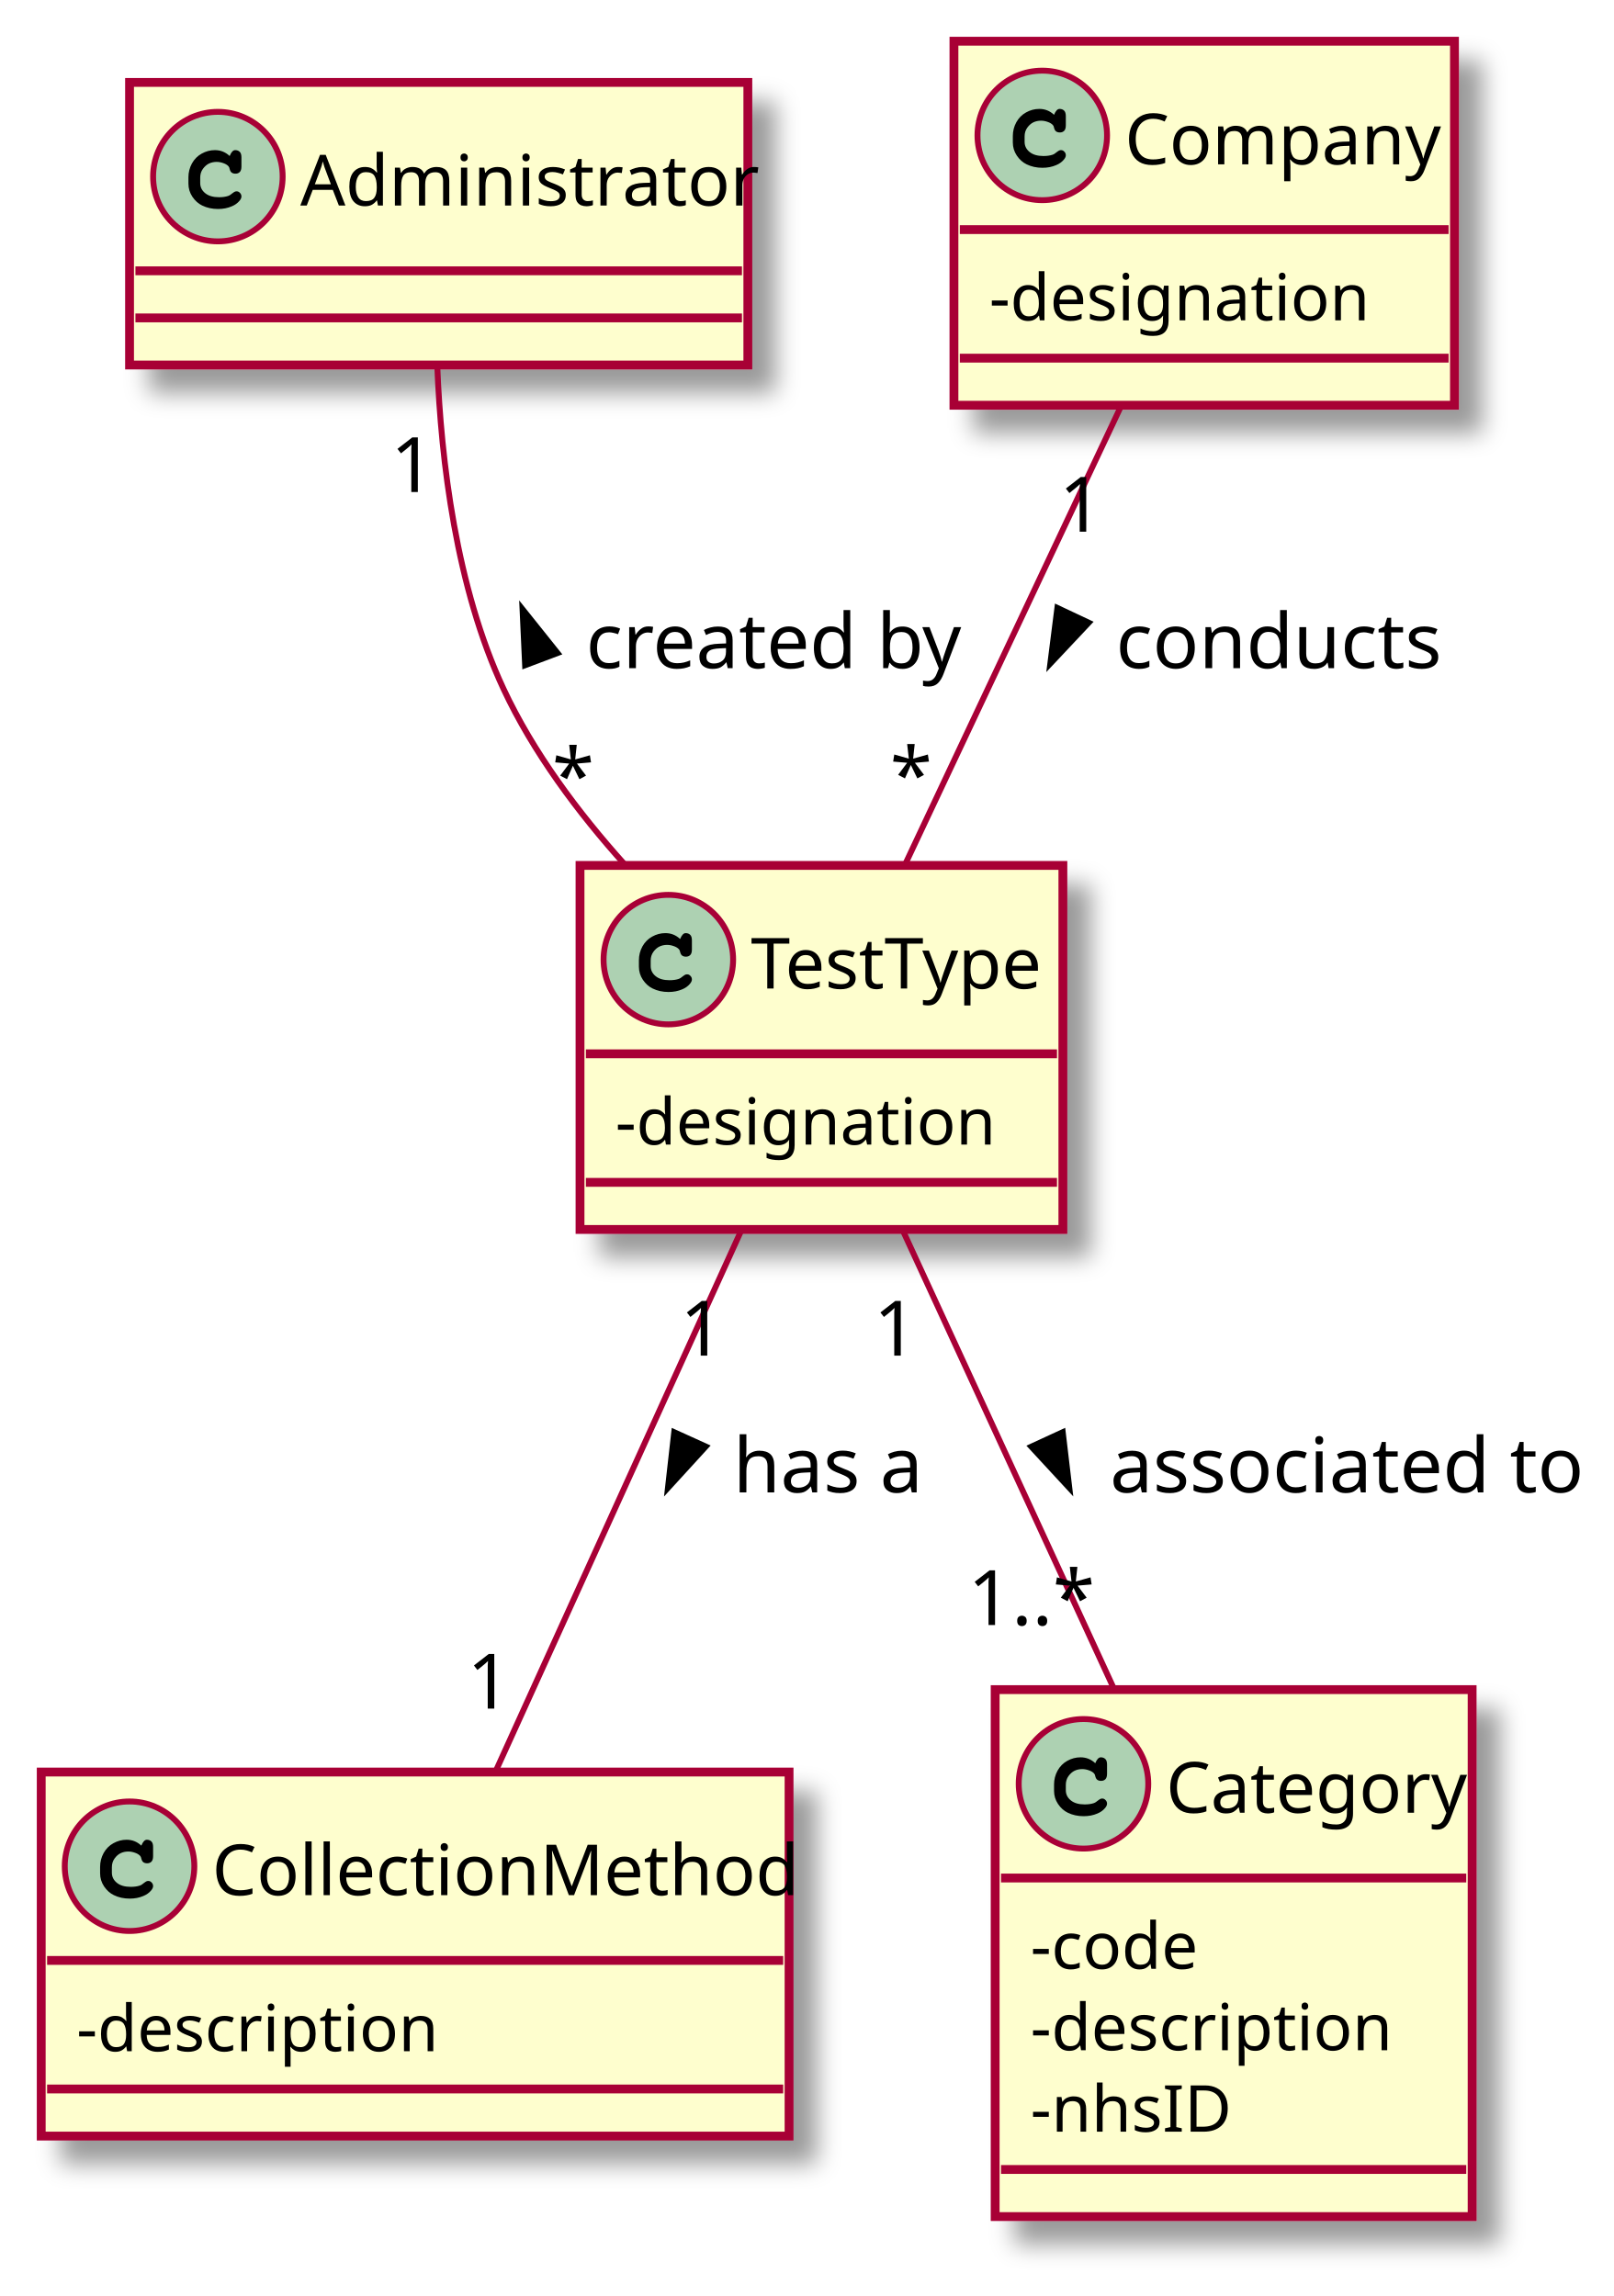
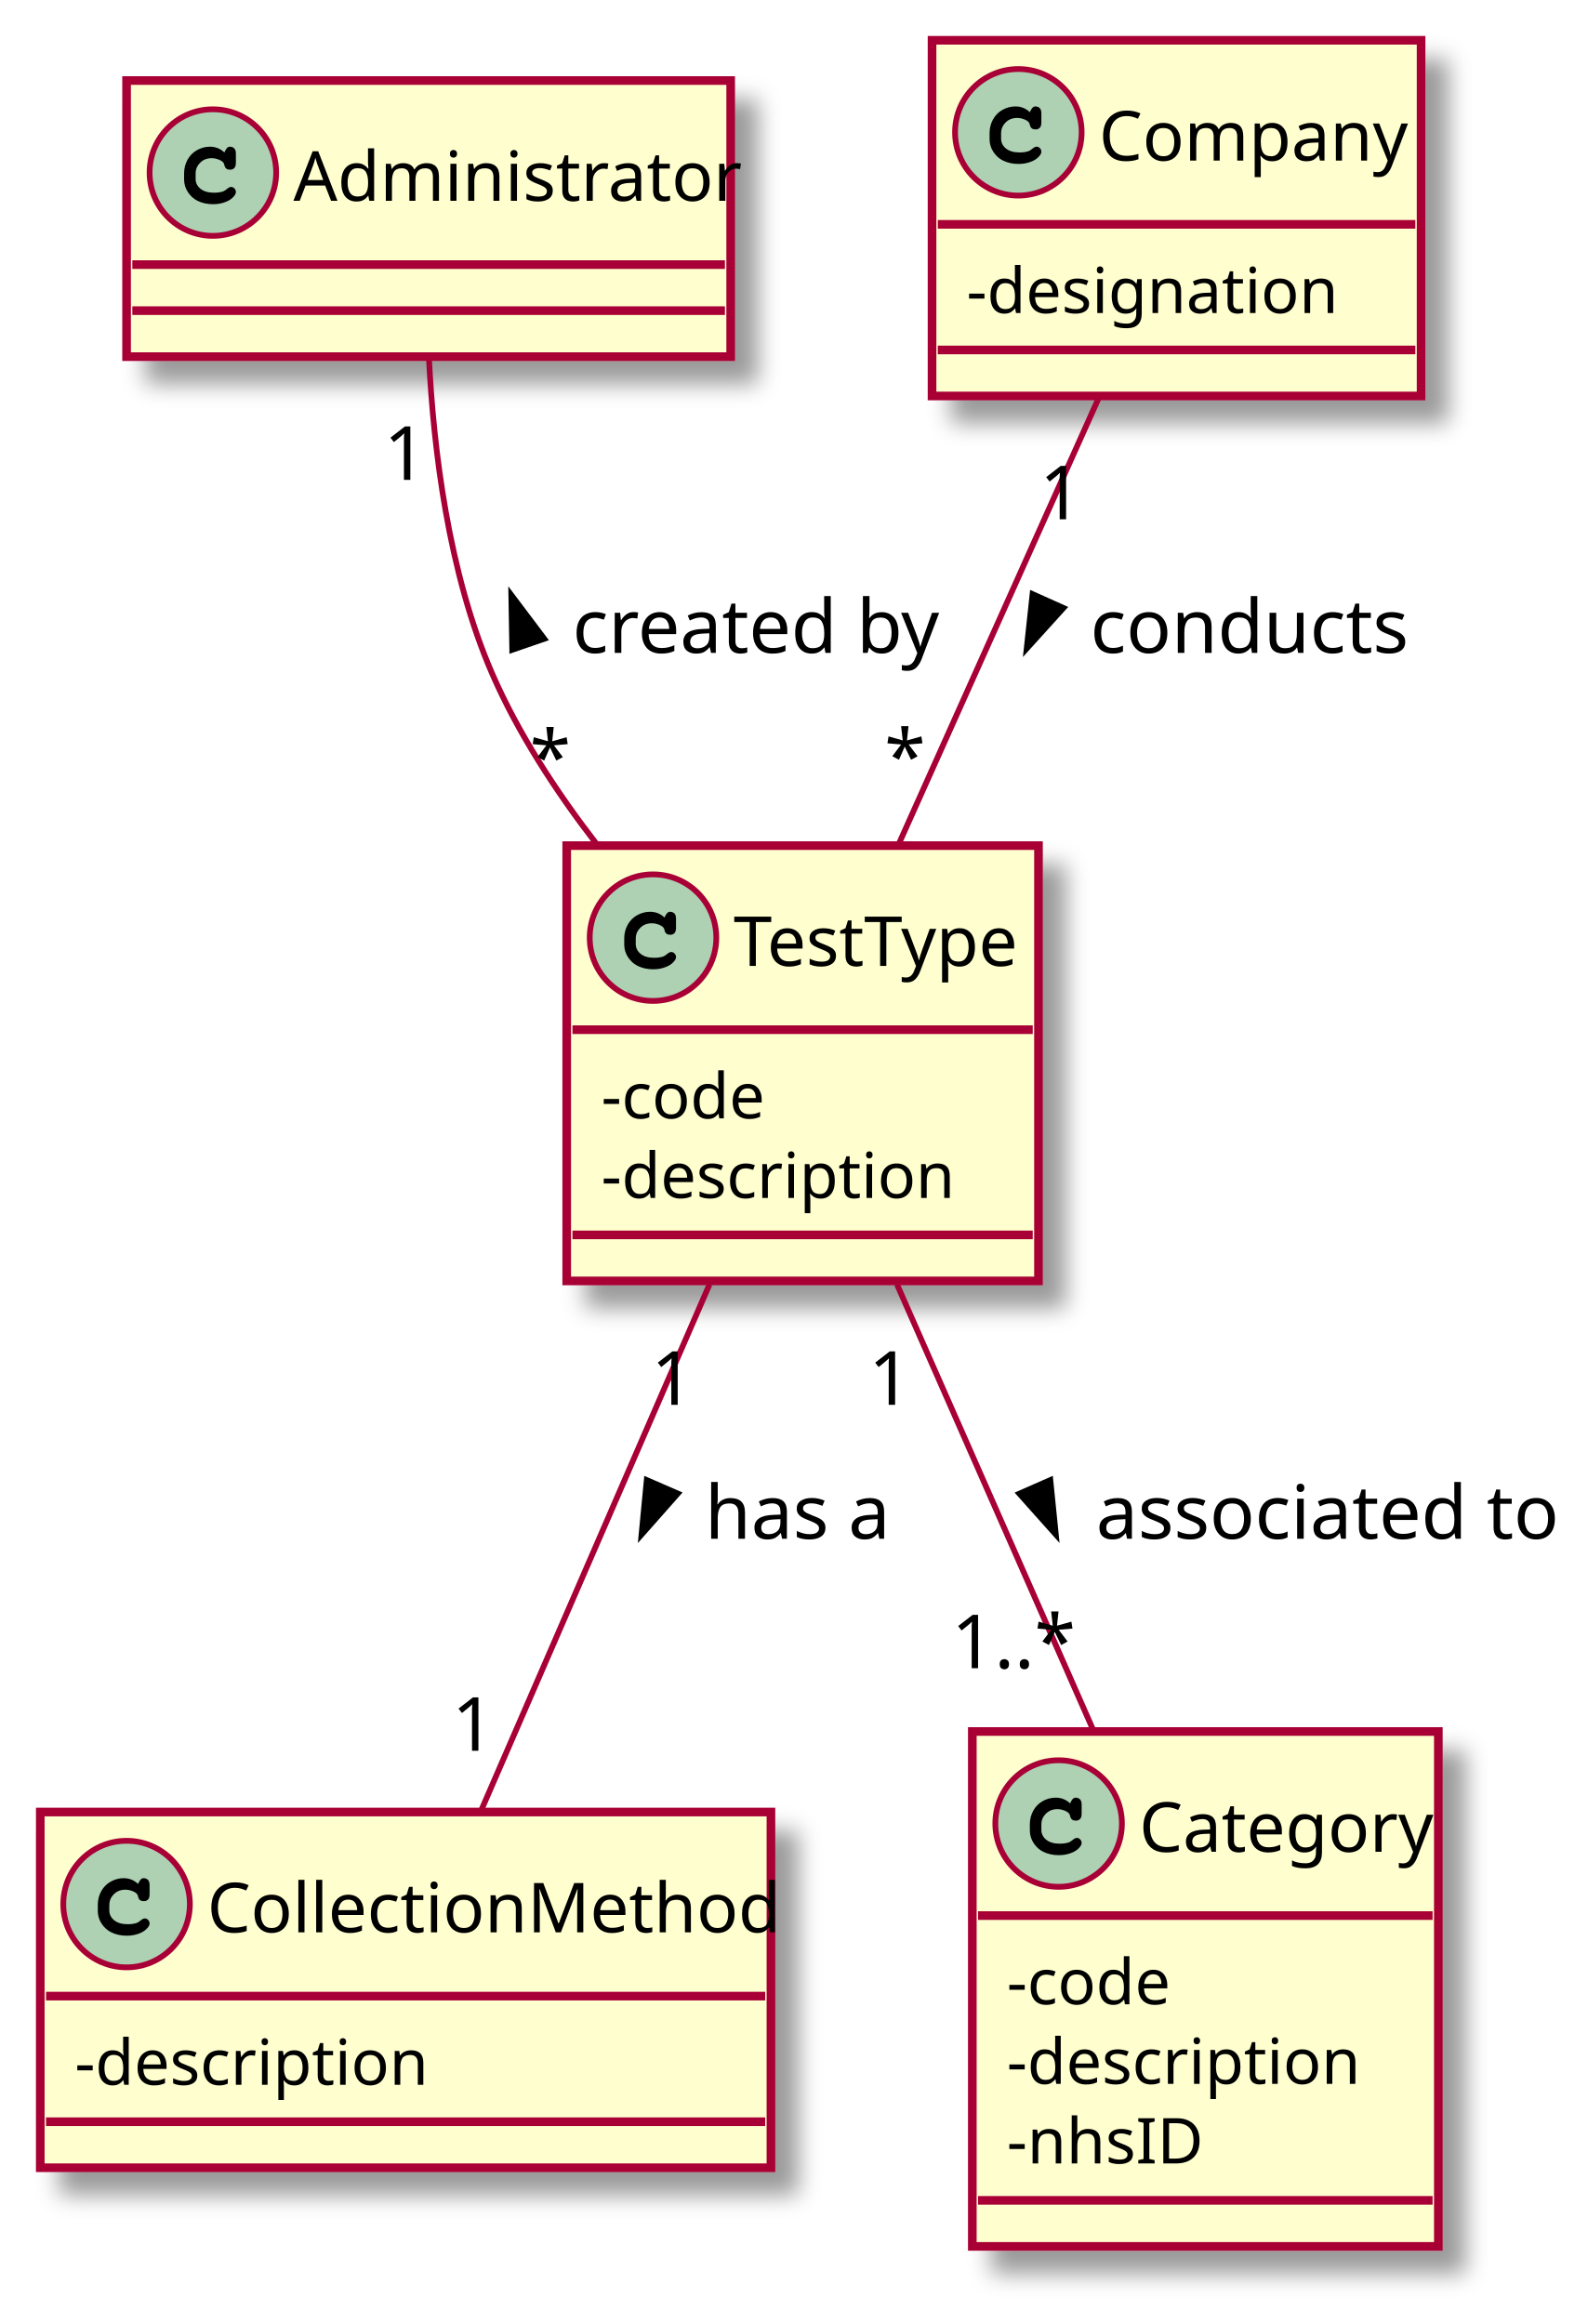
- <svg xmlns="http://www.w3.org/2000/svg" contentScriptType="application/ecmascript" contentStyleType="text/css" height="390px" preserveAspectRatio="none" style="width:274px;height:390px;" version="1.1" viewBox="0 0 274 390" width="274px" zoomAndPan="magnify">
+ <svg xmlns="http://www.w3.org/2000/svg" contentScriptType="application/ecmascript" contentStyleType="text/css" height="404px" preserveAspectRatio="none" style="width:276px;height:404px;" version="1.1" viewBox="0 0 276 404" width="276px" zoomAndPan="magnify">
  <defs>
-     <filter height="300%" id="foyhro10lfdi1" width="300%" x="-1" y="-1">
+     <filter height="300%" id="f3xim9eft72qh" width="300%" x="-1" y="-1">
      <feGaussianBlur result="blurOut" stdDeviation="2.0" />
      <feColorMatrix in="blurOut" result="blurOut2" type="matrix" values="0 0 0 0 0 0 0 0 0 0 0 0 0 0 0 0 0 0 .4 0" />
      <feOffset dx="4.0" dy="4.0" in="blurOut2" result="blurOut3" />
      <feBlend in="SourceGraphic" in2="blurOut3" mode="normal" />
    </filter>
  </defs>
  <g>
-     <rect codeLine="3" fill="#FEFECE" filter="url(#foyhro10lfdi1)" height="61.836" id="Company" style="stroke:#A80036;stroke-width:1.5;" width="85" x="162" y="7" />
+     <rect codeLine="3" fill="#FEFECE" filter="url(#f3xim9eft72qh)" height="61.836" id="Company" style="stroke:#A80036;stroke-width:1.5;" width="85" x="162" y="7" />
    <ellipse cx="177" cy="23" fill="#ADD1B2" rx="11" ry="11" style="stroke:#A80036;stroke-width:1.0;" />
    <path d="M179,19.5 Q179.203,19 179.438,18.75 Q179.672,18.5 179.938,18.5 Q180.406,18.5 180.703,18.781 Q181,19.062 181,19.719 L181,21.281 Q181,21.938 180.719,22.219 Q180.438,22.5 180,22.5 Q179.609,22.5 179.359,22.328 Q179.109,22.156 179,21.703 Q178.953,21.391 178.781,21.219 Q178.469,20.891 177.906,20.703 Q177.344,20.5 176.781,20.5 Q176.078,20.5 175.484,20.781 Q174.906,21.062 174.453,21.688 Q174,22.312 174,23.172 L174,24.094 Q174,25.125 174.844,25.812 Q175.688,26.5 177.188,26.5 Q178.078,26.5 178.703,26.297 Q179.062,26.188 179.469,25.828 Q179.734,25.625 179.875,25.562 Q180.016,25.5 180.188,25.5 Q180.516,25.5 180.75,25.766 Q181,26.016 181,26.375 Q181,26.719 180.656,27.125 Q180.156,27.719 179.359,28.047 Q178.312,28.5 177.031,28.5 Q175.531,28.5 174.328,27.906 Q173.359,27.438 172.672,26.422 Q172,25.406 172,24.203 L172,23.109 Q172,21.859 172.594,20.766 Q173.203,19.672 174.25,19.094 Q175.312,18.5 176.5,18.5 Q177.219,18.5 177.844,18.75 Q178.469,19 179,19.5 Z " fill="#000000" />
    <text fill="#000000" font-family="sans-serif" font-size="12" lengthAdjust="spacing" textLength="53" x="191" y="27.91">Company</text>
    <line style="stroke:#A80036;stroke-width:1.5;" x1="163" x2="246" y1="39" y2="39" />
    <text fill="#000000" font-family="sans-serif" font-size="11" lengthAdjust="spacing" textLength="59" x="168" y="54.419">-designation</text>
    <line style="stroke:#A80036;stroke-width:1.5;" x1="163" x2="246" y1="60.836" y2="60.836" />
-     <rect codeLine="7" fill="#FEFECE" filter="url(#foyhro10lfdi1)" height="48" id="Administrator" style="stroke:#A80036;stroke-width:1.5;" width="105" x="22" y="14" />
+     <rect codeLine="7" fill="#FEFECE" filter="url(#f3xim9eft72qh)" height="48" id="Administrator" style="stroke:#A80036;stroke-width:1.5;" width="105" x="22" y="14" />
    <ellipse cx="37" cy="30" fill="#ADD1B2" rx="11" ry="11" style="stroke:#A80036;stroke-width:1.0;" />
    <path d="M39,26.5 Q39.203,26 39.438,25.75 Q39.672,25.5 39.938,25.5 Q40.406,25.5 40.703,25.781 Q41,26.062 41,26.719 L41,28.281 Q41,28.938 40.719,29.219 Q40.438,29.5 40,29.5 Q39.609,29.5 39.359,29.328 Q39.109,29.156 39,28.703 Q38.953,28.391 38.781,28.219 Q38.469,27.891 37.906,27.703 Q37.344,27.5 36.781,27.5 Q36.078,27.5 35.484,27.781 Q34.906,28.062 34.453,28.688 Q34,29.312 34,30.172 L34,31.094 Q34,32.125 34.844,32.812 Q35.688,33.5 37.188,33.5 Q38.078,33.5 38.703,33.297 Q39.062,33.188 39.469,32.828 Q39.734,32.625 39.875,32.562 Q40.016,32.5 40.188,32.5 Q40.516,32.5 40.75,32.766 Q41,33.016 41,33.375 Q41,33.719 40.656,34.125 Q40.156,34.719 39.359,35.047 Q38.312,35.5 37.031,35.5 Q35.531,35.5 34.328,34.906 Q33.359,34.438 32.672,33.422 Q32,32.406 32,31.203 L32,30.109 Q32,28.859 32.594,27.766 Q33.203,26.672 34.25,26.094 Q35.312,25.5 36.5,25.5 Q37.219,25.5 37.844,25.75 Q38.469,26 39,26.5 Z " fill="#000000" />
    <text fill="#000000" font-family="sans-serif" font-size="12" lengthAdjust="spacing" textLength="73" x="51" y="34.91">Administrator</text>
    <line style="stroke:#A80036;stroke-width:1.5;" x1="23" x2="126" y1="46" y2="46" />
    <line style="stroke:#A80036;stroke-width:1.5;" x1="23" x2="126" y1="54" y2="54" />
-     <rect codeLine="9" fill="#FEFECE" filter="url(#foyhro10lfdi1)" height="61.836" id="CollectionMethod" style="stroke:#A80036;stroke-width:1.5;" width="127" x="7" y="301" />
-     <ellipse cx="22" cy="317" fill="#ADD1B2" rx="11" ry="11" style="stroke:#A80036;stroke-width:1.0;" />
-     <path d="M24,313.5 Q24.203,313 24.438,312.75 Q24.672,312.5 24.938,312.5 Q25.406,312.5 25.703,312.781 Q26,313.062 26,313.719 L26,315.281 Q26,315.938 25.719,316.219 Q25.438,316.5 25,316.5 Q24.609,316.5 24.359,316.328 Q24.109,316.156 24,315.703 Q23.953,315.391 23.781,315.219 Q23.469,314.891 22.906,314.703 Q22.344,314.5 21.781,314.5 Q21.078,314.5 20.484,314.781 Q19.906,315.062 19.453,315.688 Q19,316.312 19,317.172 L19,318.094 Q19,319.125 19.844,319.812 Q20.688,320.5 22.188,320.5 Q23.078,320.5 23.703,320.297 Q24.062,320.188 24.469,319.828 Q24.734,319.625 24.875,319.562 Q25.016,319.5 25.188,319.5 Q25.516,319.5 25.75,319.766 Q26,320.016 26,320.375 Q26,320.719 25.656,321.125 Q25.156,321.719 24.359,322.047 Q23.312,322.5 22.031,322.5 Q20.531,322.5 19.328,321.906 Q18.359,321.438 17.672,320.422 Q17,319.406 17,318.203 L17,317.109 Q17,315.859 17.594,314.766 Q18.203,313.672 19.25,313.094 Q20.312,312.5 21.5,312.5 Q22.219,312.5 22.844,312.75 Q23.469,313 24,313.5 Z " fill="#000000" />
-     <text fill="#000000" font-family="sans-serif" font-size="12" lengthAdjust="spacing" textLength="95" x="36" y="321.91">CollectionMethod</text>
-     <line style="stroke:#A80036;stroke-width:1.5;" x1="8" x2="133" y1="333" y2="333" />
-     <text fill="#000000" font-family="sans-serif" font-size="11" lengthAdjust="spacing" textLength="57" x="13" y="348.419">-description</text>
-     <line style="stroke:#A80036;stroke-width:1.5;" x1="8" x2="133" y1="354.836" y2="354.836" />
-     <rect codeLine="13" fill="#FEFECE" filter="url(#foyhro10lfdi1)" height="61.836" id="TestType" style="stroke:#A80036;stroke-width:1.5;" width="82" x="98.5" y="147" />
+     <rect codeLine="9" fill="#FEFECE" filter="url(#f3xim9eft72qh)" height="61.836" id="CollectionMethod" style="stroke:#A80036;stroke-width:1.5;" width="127" x="7" y="315" />
+     <ellipse cx="22" cy="331" fill="#ADD1B2" rx="11" ry="11" style="stroke:#A80036;stroke-width:1.0;" />
+     <path d="M24,327.5 Q24.203,327 24.438,326.75 Q24.672,326.5 24.938,326.5 Q25.406,326.5 25.703,326.781 Q26,327.062 26,327.719 L26,329.281 Q26,329.938 25.719,330.219 Q25.438,330.5 25,330.5 Q24.609,330.5 24.359,330.328 Q24.109,330.156 24,329.703 Q23.953,329.391 23.781,329.219 Q23.469,328.891 22.906,328.703 Q22.344,328.5 21.781,328.5 Q21.078,328.5 20.484,328.781 Q19.906,329.062 19.453,329.688 Q19,330.312 19,331.172 L19,332.094 Q19,333.125 19.844,333.812 Q20.688,334.5 22.188,334.5 Q23.078,334.5 23.703,334.297 Q24.062,334.188 24.469,333.828 Q24.734,333.625 24.875,333.562 Q25.016,333.5 25.188,333.5 Q25.516,333.5 25.75,333.766 Q26,334.016 26,334.375 Q26,334.719 25.656,335.125 Q25.156,335.719 24.359,336.047 Q23.312,336.5 22.031,336.5 Q20.531,336.5 19.328,335.906 Q18.359,335.438 17.672,334.422 Q17,333.406 17,332.203 L17,331.109 Q17,329.859 17.594,328.766 Q18.203,327.672 19.25,327.094 Q20.312,326.5 21.5,326.5 Q22.219,326.5 22.844,326.75 Q23.469,327 24,327.5 Z " fill="#000000" />
+     <text fill="#000000" font-family="sans-serif" font-size="12" lengthAdjust="spacing" textLength="95" x="36" y="335.91">CollectionMethod</text>
+     <line style="stroke:#A80036;stroke-width:1.5;" x1="8" x2="133" y1="347" y2="347" />
+     <text fill="#000000" font-family="sans-serif" font-size="11" lengthAdjust="spacing" textLength="57" x="13" y="362.419">-description</text>
+     <line style="stroke:#A80036;stroke-width:1.5;" x1="8" x2="133" y1="368.836" y2="368.836" />
+     <rect codeLine="13" fill="#FEFECE" filter="url(#f3xim9eft72qh)" height="75.672" id="TestType" style="stroke:#A80036;stroke-width:1.5;" width="82" x="98.5" y="147" />
    <ellipse cx="113.5" cy="163" fill="#ADD1B2" rx="11" ry="11" style="stroke:#A80036;stroke-width:1.0;" />
    <path d="M115.5,159.5 Q115.703,159 115.938,158.75 Q116.172,158.5 116.438,158.5 Q116.906,158.5 117.203,158.781 Q117.5,159.062 117.5,159.719 L117.5,161.281 Q117.5,161.938 117.219,162.219 Q116.938,162.5 116.5,162.5 Q116.109,162.5 115.859,162.328 Q115.609,162.156 115.5,161.703 Q115.453,161.391 115.281,161.219 Q114.969,160.891 114.406,160.703 Q113.844,160.5 113.281,160.5 Q112.578,160.5 111.984,160.781 Q111.406,161.062 110.953,161.688 Q110.5,162.312 110.5,163.172 L110.5,164.094 Q110.5,165.125 111.344,165.812 Q112.188,166.5 113.688,166.5 Q114.578,166.5 115.203,166.297 Q115.562,166.188 115.969,165.828 Q116.234,165.625 116.375,165.562 Q116.516,165.5 116.688,165.5 Q117.016,165.5 117.25,165.766 Q117.5,166.016 117.5,166.375 Q117.5,166.719 117.156,167.125 Q116.656,167.719 115.859,168.047 Q114.812,168.5 113.531,168.5 Q112.031,168.5 110.828,167.906 Q109.859,167.438 109.172,166.422 Q108.5,165.406 108.5,164.203 L108.5,163.109 Q108.5,161.859 109.094,160.766 Q109.703,159.672 110.75,159.094 Q111.812,158.5 113,158.5 Q113.719,158.5 114.344,158.75 Q114.969,159 115.5,159.5 Z " fill="#000000" />
    <text fill="#000000" font-family="sans-serif" font-size="12" lengthAdjust="spacing" textLength="50" x="127.5" y="167.91">TestType</text>
    <line style="stroke:#A80036;stroke-width:1.5;" x1="99.5" x2="179.5" y1="179" y2="179" />
-     <text fill="#000000" font-family="sans-serif" font-size="11" lengthAdjust="spacing" textLength="59" x="104.5" y="194.419">-designation</text>
-     <line style="stroke:#A80036;stroke-width:1.5;" x1="99.5" x2="179.5" y1="200.836" y2="200.836" />
-     <rect codeLine="17" fill="#FEFECE" filter="url(#foyhro10lfdi1)" height="89.508" id="Category" style="stroke:#A80036;stroke-width:1.5;" width="81" x="169" y="287" />
-     <ellipse cx="184" cy="303" fill="#ADD1B2" rx="11" ry="11" style="stroke:#A80036;stroke-width:1.0;" />
-     <path d="M186,299.5 Q186.203,299 186.438,298.75 Q186.672,298.5 186.938,298.5 Q187.406,298.5 187.703,298.781 Q188,299.062 188,299.719 L188,301.281 Q188,301.938 187.719,302.219 Q187.438,302.5 187,302.5 Q186.609,302.5 186.359,302.328 Q186.109,302.156 186,301.703 Q185.953,301.391 185.781,301.219 Q185.469,300.891 184.906,300.703 Q184.344,300.5 183.781,300.5 Q183.078,300.5 182.484,300.781 Q181.906,301.062 181.453,301.688 Q181,302.312 181,303.172 L181,304.094 Q181,305.125 181.844,305.812 Q182.688,306.5 184.188,306.5 Q185.078,306.5 185.703,306.297 Q186.062,306.188 186.469,305.828 Q186.734,305.625 186.875,305.562 Q187.016,305.5 187.188,305.5 Q187.516,305.5 187.75,305.766 Q188,306.016 188,306.375 Q188,306.719 187.656,307.125 Q187.156,307.719 186.359,308.047 Q185.312,308.5 184.031,308.5 Q182.531,308.5 181.328,307.906 Q180.359,307.438 179.672,306.422 Q179,305.406 179,304.203 L179,303.109 Q179,301.859 179.594,300.766 Q180.203,299.672 181.25,299.094 Q182.312,298.5 183.5,298.5 Q184.219,298.5 184.844,298.75 Q185.469,299 186,299.5 Z " fill="#000000" />
-     <text fill="#000000" font-family="sans-serif" font-size="12" lengthAdjust="spacing" textLength="49" x="198" y="307.91">Category</text>
-     <line style="stroke:#A80036;stroke-width:1.5;" x1="170" x2="249" y1="319" y2="319" />
-     <text fill="#000000" font-family="sans-serif" font-size="11" lengthAdjust="spacing" textLength="28" x="175" y="334.419">-code</text>
-     <text fill="#000000" font-family="sans-serif" font-size="11" lengthAdjust="spacing" textLength="57" x="175" y="348.255">-description</text>
-     <text fill="#000000" font-family="sans-serif" font-size="11" lengthAdjust="spacing" textLength="31" x="175" y="362.091">-nhsID</text>
-     <line style="stroke:#A80036;stroke-width:1.5;" x1="170" x2="249" y1="368.508" y2="368.508" />
-     <path codeLine="23" d="M74.26,62.19 C74.91,78.26 77.46,99.77 85.5,117 C90.54,127.8 98.18,138.04 106.15,146.9 " fill="none" id="Administrator-TestType" style="stroke:#A80036;stroke-width:1.0;" />
-     <polygon fill="#000000" points="88.738,103.496,89.175,112.997,94.676,110.926,88.738,103.496" style="stroke:#000000;stroke-width:1.0;" />
+     <text fill="#000000" font-family="sans-serif" font-size="11" lengthAdjust="spacing" textLength="28" x="104.5" y="194.419">-code</text>
+     <text fill="#000000" font-family="sans-serif" font-size="11" lengthAdjust="spacing" textLength="57" x="104.5" y="208.255">-description</text>
+     <line style="stroke:#A80036;stroke-width:1.5;" x1="99.5" x2="179.5" y1="214.672" y2="214.672" />
+     <rect codeLine="18" fill="#FEFECE" filter="url(#f3xim9eft72qh)" height="89.508" id="Category" style="stroke:#A80036;stroke-width:1.5;" width="81" x="169" y="301" />
+     <ellipse cx="184" cy="317" fill="#ADD1B2" rx="11" ry="11" style="stroke:#A80036;stroke-width:1.0;" />
+     <path d="M186,313.5 Q186.203,313 186.438,312.75 Q186.672,312.5 186.938,312.5 Q187.406,312.5 187.703,312.781 Q188,313.062 188,313.719 L188,315.281 Q188,315.938 187.719,316.219 Q187.438,316.5 187,316.5 Q186.609,316.5 186.359,316.328 Q186.109,316.156 186,315.703 Q185.953,315.391 185.781,315.219 Q185.469,314.891 184.906,314.703 Q184.344,314.5 183.781,314.5 Q183.078,314.5 182.484,314.781 Q181.906,315.062 181.453,315.688 Q181,316.312 181,317.172 L181,318.094 Q181,319.125 181.844,319.812 Q182.688,320.5 184.188,320.5 Q185.078,320.5 185.703,320.297 Q186.062,320.188 186.469,319.828 Q186.734,319.625 186.875,319.562 Q187.016,319.5 187.188,319.5 Q187.516,319.5 187.75,319.766 Q188,320.016 188,320.375 Q188,320.719 187.656,321.125 Q187.156,321.719 186.359,322.047 Q185.312,322.5 184.031,322.5 Q182.531,322.5 181.328,321.906 Q180.359,321.438 179.672,320.422 Q179,319.406 179,318.203 L179,317.109 Q179,315.859 179.594,314.766 Q180.203,313.672 181.25,313.094 Q182.312,312.5 183.5,312.5 Q184.219,312.5 184.844,312.75 Q185.469,313 186,313.5 Z " fill="#000000" />
+     <text fill="#000000" font-family="sans-serif" font-size="12" lengthAdjust="spacing" textLength="49" x="198" y="321.91">Category</text>
+     <line style="stroke:#A80036;stroke-width:1.5;" x1="170" x2="249" y1="333" y2="333" />
+     <text fill="#000000" font-family="sans-serif" font-size="11" lengthAdjust="spacing" textLength="28" x="175" y="348.419">-code</text>
+     <text fill="#000000" font-family="sans-serif" font-size="11" lengthAdjust="spacing" textLength="57" x="175" y="362.255">-description</text>
+     <text fill="#000000" font-family="sans-serif" font-size="11" lengthAdjust="spacing" textLength="31" x="175" y="376.091">-nhsID</text>
+     <line style="stroke:#A80036;stroke-width:1.5;" x1="170" x2="249" y1="382.508" y2="382.508" />
+     <path codeLine="24" d="M74.55,62.06 C75.34,78.06 77.94,99.56 85.5,117 C90.02,127.42 96.61,137.55 103.65,146.66 " fill="none" id="Administrator-TestType" style="stroke:#A80036;stroke-width:1.0;" />
+     <polygon fill="#000000" points="88.874,103.448,89.037,112.957,94.595,111.045,88.874,103.448" style="stroke:#000000;stroke-width:1.0;" />
    <text fill="#000000" font-family="sans-serif" font-size="13" lengthAdjust="spacing" textLength="61" x="99.5" y="113.495">created by</text>
-     <text fill="#000000" font-family="sans-serif" font-size="13" lengthAdjust="spacing" textLength="7" x="66.348" y="83.574">1</text>
-     <text fill="#000000" font-family="sans-serif" font-size="13" lengthAdjust="spacing" textLength="5" x="93.756" y="136.384">*</text>
-     <path codeLine="24" d="M153.33,209.03 C163.57,231.27 177.68,261.91 189.2,286.92 " fill="none" id="TestType-Category" style="stroke:#A80036;stroke-width:1.0;" />
-     <polygon fill="#000000" points="181.591,252.717,180.477,243.272,175.138,245.731,181.591,252.717" style="stroke:#000000;stroke-width:1.0;" />
-     <text fill="#000000" font-family="sans-serif" font-size="13" lengthAdjust="spacing" textLength="78" x="188.5" y="253.495">associated to</text>
-     <text fill="#000000" font-family="sans-serif" font-size="13" lengthAdjust="spacing" textLength="7" x="148.364" y="230.26">1</text>
-     <text fill="#000000" font-family="sans-serif" font-size="13" lengthAdjust="spacing" textLength="20" x="164.371" y="276.023">1..*</text>
-     <path codeLine="25" d="M125.87,209.03 C113.81,235.59 96.31,274.15 84.22,300.77 " fill="none" id="TestType-CollectionMethod" style="stroke:#A80036;stroke-width:1.0;" />
-     <polygon fill="#000000" points="113.433,252.728,119.848,245.707,114.496,243.278,113.433,252.728" style="stroke:#000000;stroke-width:1.0;" />
-     <text fill="#000000" font-family="sans-serif" font-size="13" lengthAdjust="spacing" textLength="32" x="124.5" y="253.495">has a</text>
-     <text fill="#000000" font-family="sans-serif" font-size="13" lengthAdjust="spacing" textLength="7" x="115.498" y="230.26">1</text>
-     <text fill="#000000" font-family="sans-serif" font-size="13" lengthAdjust="spacing" textLength="7" x="79.328" y="290.227">1</text>
-     <path codeLine="26" d="M190.24,69.28 C179.4,92.29 164.56,123.79 153.73,146.79 " fill="none" id="Company-TestType" style="stroke:#A80036;stroke-width:1.0;" />
-     <polygon fill="#000000" points="178.369,112.699,184.882,105.769,179.565,103.264,178.369,112.699" style="stroke:#000000;stroke-width:1.0;" />
+     <text fill="#000000" font-family="sans-serif" font-size="13" lengthAdjust="spacing" textLength="7" x="66.709" y="83.413">1</text>
+     <text fill="#000000" font-family="sans-serif" font-size="13" lengthAdjust="spacing" textLength="5" x="92.059" y="136.249">*</text>
+     <path codeLine="25" d="M155.91,223.28 C166.14,246.5 179.34,276.49 190.08,300.9 " fill="none" id="TestType-Category" style="stroke:#A80036;stroke-width:1.0;" />
+     <polygon fill="#000000" points="183.514,266.752,182.56,257.289,177.18,259.658,183.514,266.752" style="stroke:#000000;stroke-width:1.0;" />
+     <text fill="#000000" font-family="sans-serif" font-size="13" lengthAdjust="spacing" textLength="78" x="190.5" y="267.495">associated to</text>
+     <text fill="#000000" font-family="sans-serif" font-size="13" lengthAdjust="spacing" textLength="7" x="150.968" y="244.205">1</text>
+     <text fill="#000000" font-family="sans-serif" font-size="13" lengthAdjust="spacing" textLength="20" x="165.391" y="290">1..*</text>
+     <path codeLine="26" d="M123.32,223.28 C111.21,251.18 94.86,288.86 83.57,314.87 " fill="none" id="TestType-CollectionMethod" style="stroke:#A80036;stroke-width:1.0;" />
+     <polygon fill="#000000" points="111.509,266.762,117.806,259.635,112.415,257.295,111.509,266.762" style="stroke:#000000;stroke-width:1.0;" />
+     <text fill="#000000" font-family="sans-serif" font-size="13" lengthAdjust="spacing" textLength="32" x="122.5" y="267.495">has a</text>
+     <text fill="#000000" font-family="sans-serif" font-size="13" lengthAdjust="spacing" textLength="7" x="113.183" y="244.205">1</text>
+     <text fill="#000000" font-family="sans-serif" font-size="13" lengthAdjust="spacing" textLength="7" x="78.544" y="304.348">1</text>
+     <path codeLine="27" d="M191.03,69.04 C180.92,91.61 167.01,122.64 156.19,146.78 " fill="none" id="Company-TestType" style="stroke:#A80036;stroke-width:1.0;" />
+     <polygon fill="#000000" points="178.455,112.739,184.836,105.686,179.472,103.282,178.455,112.739" style="stroke:#000000;stroke-width:1.0;" />
    <text fill="#000000" font-family="sans-serif" font-size="13" lengthAdjust="spacing" textLength="53" x="189.5" y="113.495">conducts</text>
-     <text fill="#000000" font-family="sans-serif" font-size="13" lengthAdjust="spacing" textLength="7" x="179.855" y="90.312">1</text>
-     <text fill="#000000" font-family="sans-serif" font-size="13" lengthAdjust="spacing" textLength="5" x="151.149" y="136.251">*</text>
+     <text fill="#000000" font-family="sans-serif" font-size="13" lengthAdjust="spacing" textLength="7" x="180.689" y="90.272">1</text>
+     <text fill="#000000" font-family="sans-serif" font-size="13" lengthAdjust="spacing" textLength="5" x="153.718" y="136.103">*</text>
  </g>
</svg>
